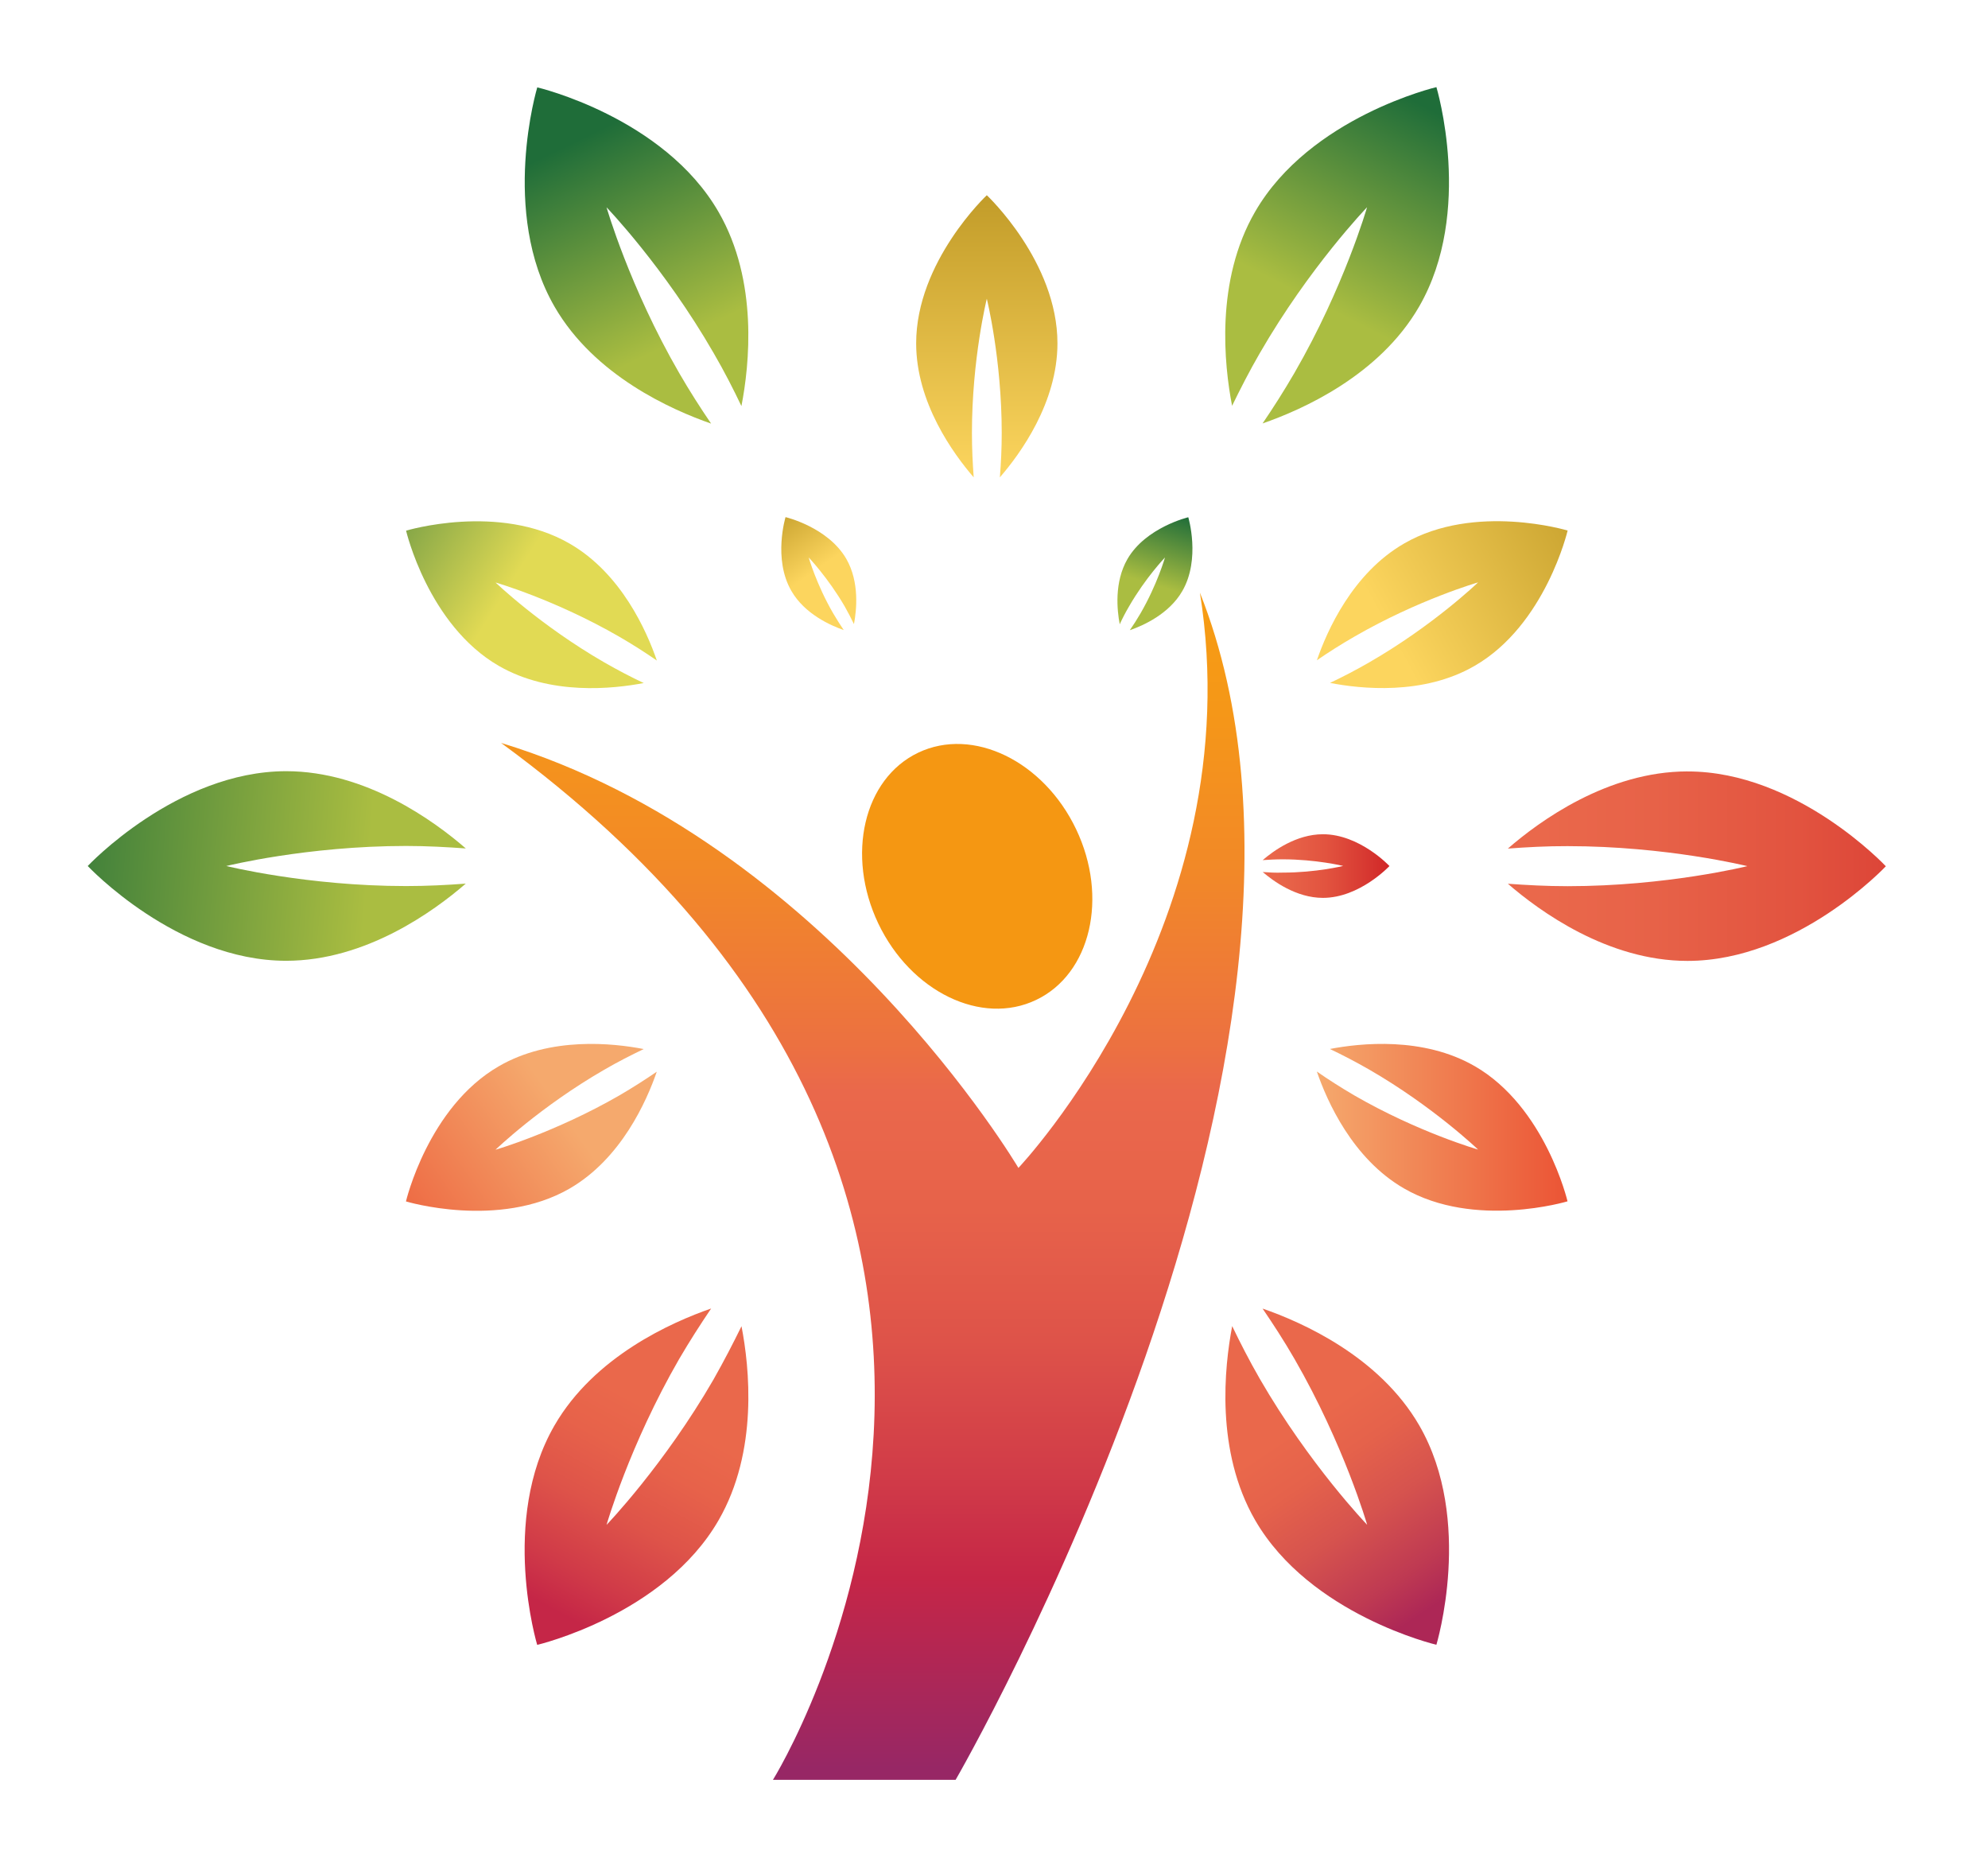
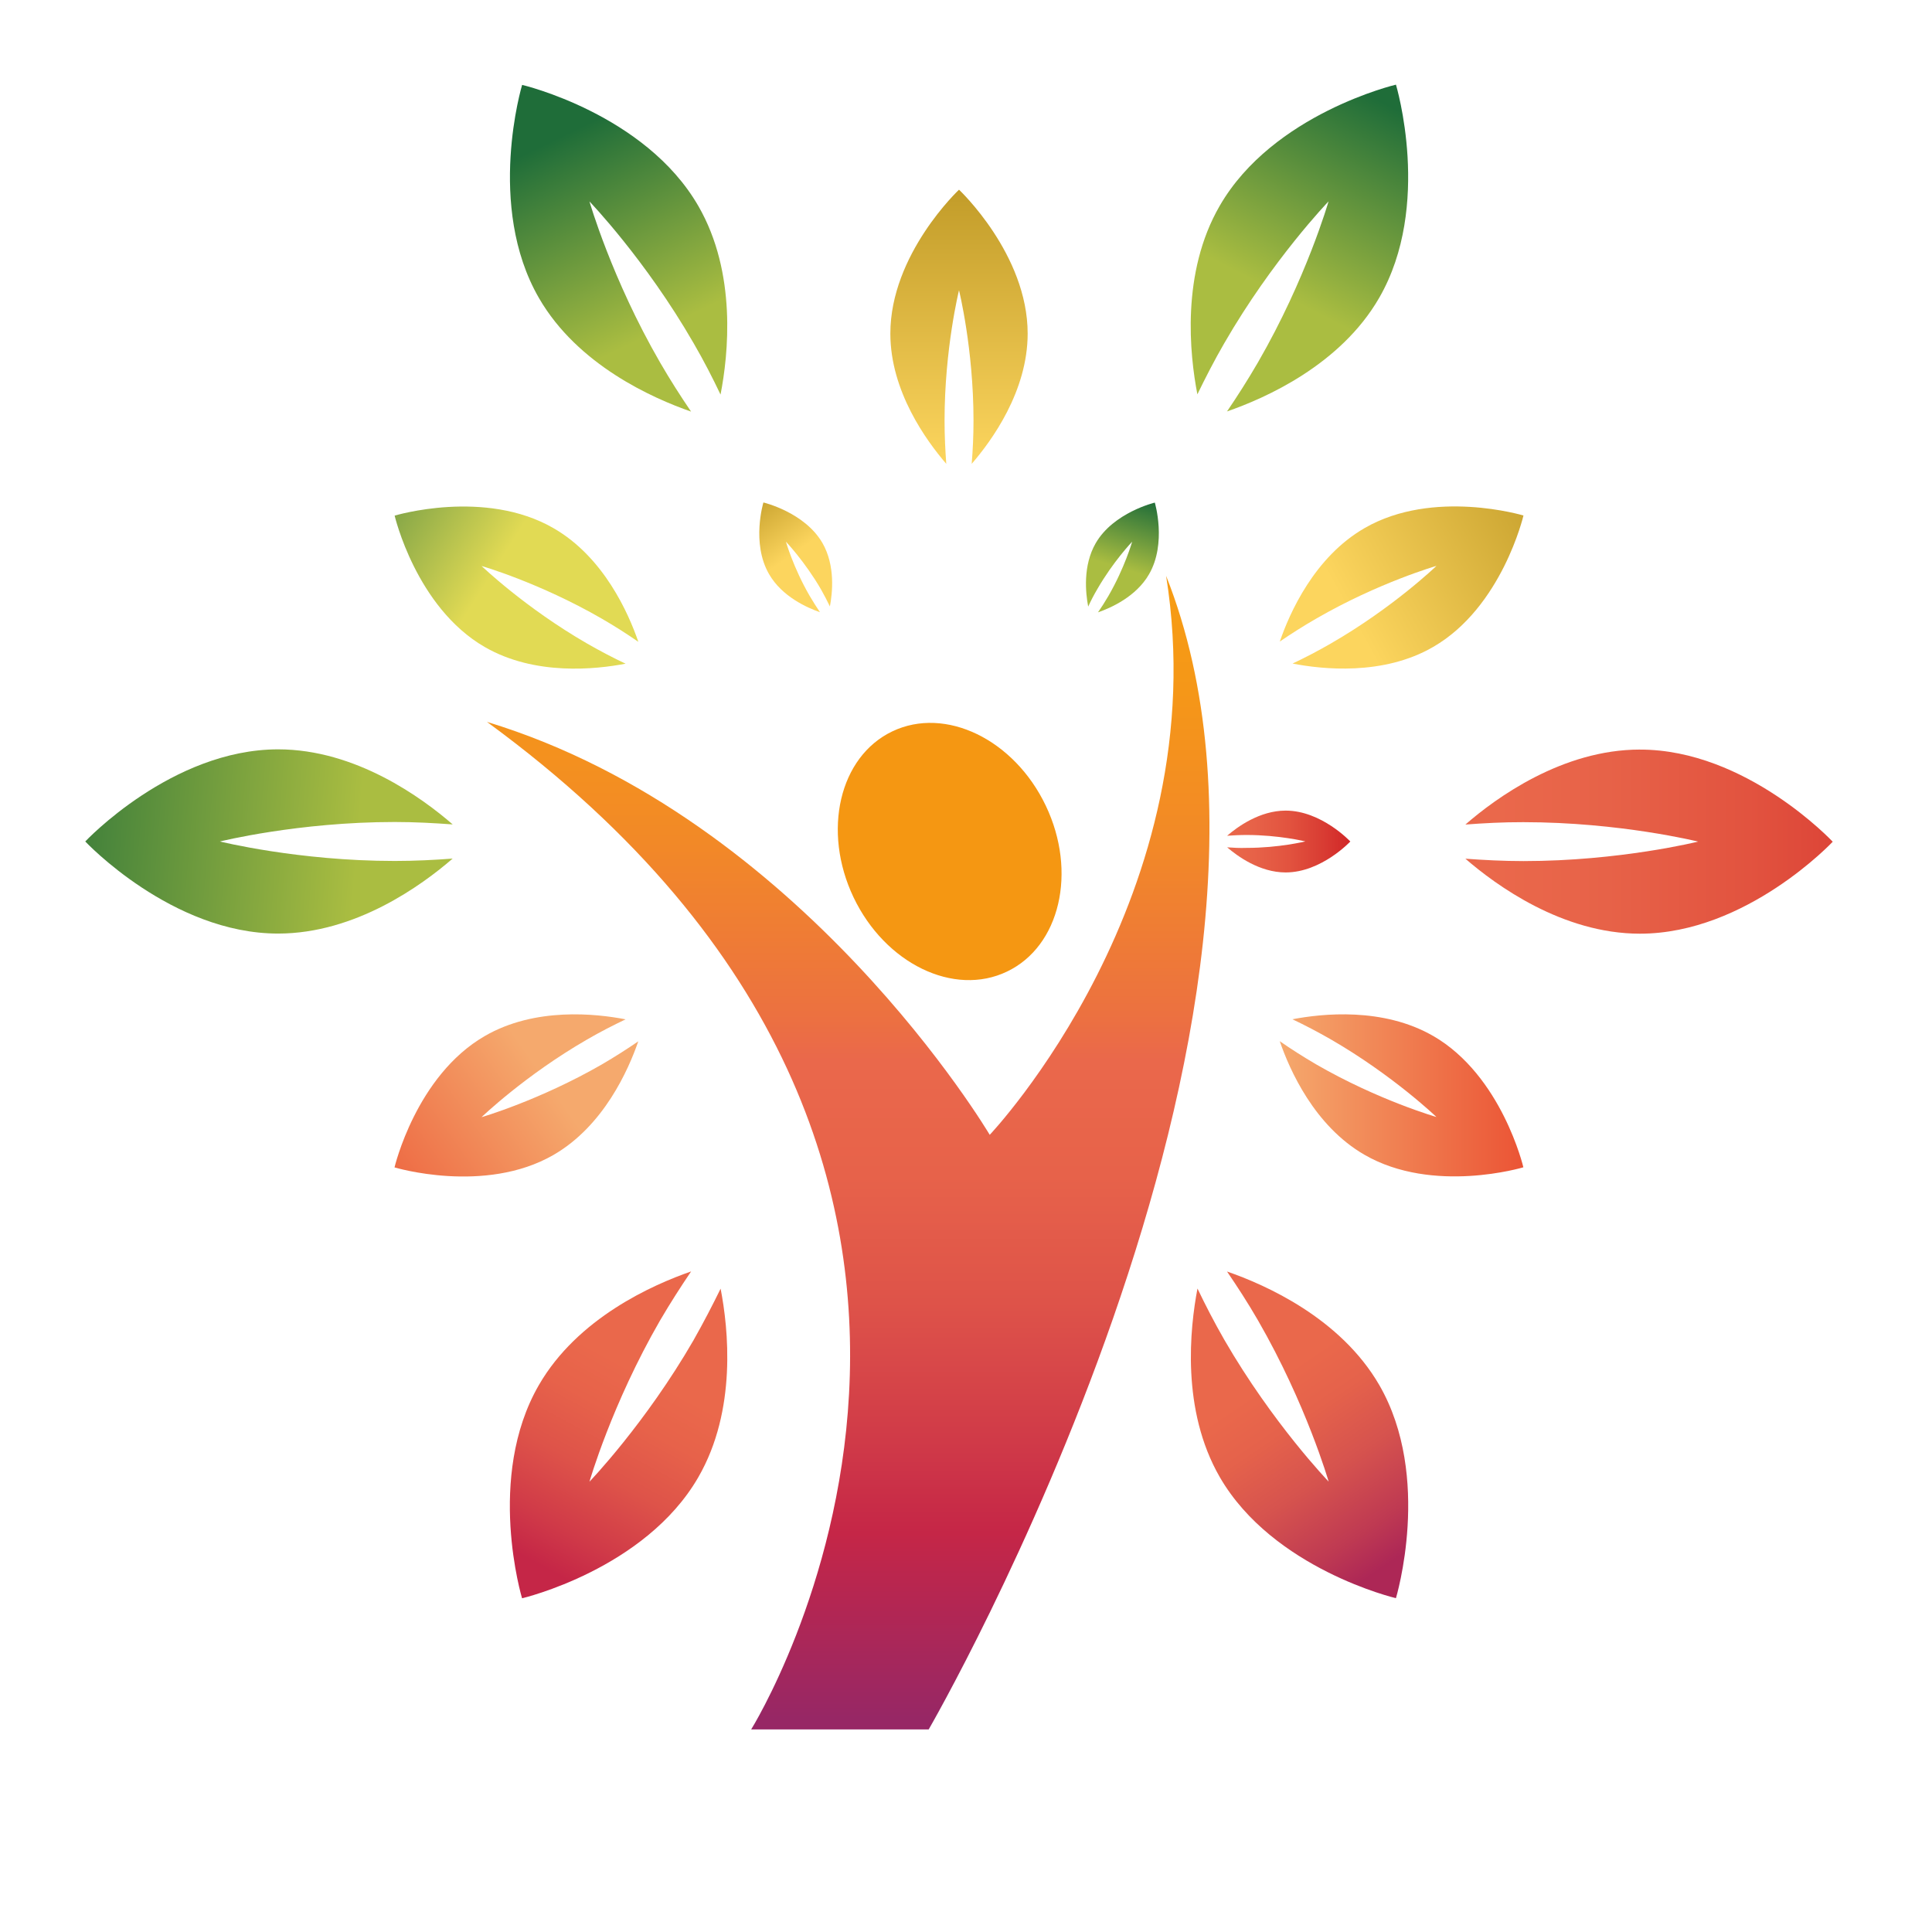
- <svg xmlns="http://www.w3.org/2000/svg" xmlns:xlink="http://www.w3.org/1999/xlink" id="Layer_1" data-name="Layer 1" viewBox="0 0 787.4 741.45">
+ <svg xmlns="http://www.w3.org/2000/svg" xmlns:xlink="http://www.w3.org/1999/xlink" id="Layer_1" data-name="Layer 1" width="787.4" height="787.4" viewBox="0 0 787.4 787.4">
  <defs>
    <linearGradient id="linear-gradient" x1="345.7" y1="234.65" x2="345.7" y2="704.83" gradientUnits="userSpaceOnUse">
      <stop offset="0" stop-color="#f79d13" />
      <stop offset=".1" stop-color="#f59718" />
      <stop offset=".23" stop-color="#f28927" />
      <stop offset=".38" stop-color="#ec7140" />
      <stop offset=".42" stop-color="#ea684b" />
      <stop offset=".52" stop-color="#e7624a" />
      <stop offset=".63" stop-color="#de5349" />
      <stop offset=".75" stop-color="#d03a48" />
      <stop offset=".83" stop-color="#c52647" />
      <stop offset=".99" stop-color="#972765" />
    </linearGradient>
    <linearGradient id="linear-gradient-2" x1="323.08" y1="225.91" x2="306.06" y2="201.58" gradientUnits="userSpaceOnUse">
      <stop offset="0" stop-color="#fcd55e" />
      <stop offset="1" stop-color="#c29c29" />
    </linearGradient>
    <linearGradient id="linear-gradient-3" x1="500.12" y1="342.96" x2="550.33" y2="342.96" gradientUnits="userSpaceOnUse">
      <stop offset="0" stop-color="#ea684b" />
      <stop offset=".22" stop-color="#e76248" />
      <stop offset=".5" stop-color="#e2533f" />
      <stop offset=".8" stop-color="#d83a32" />
      <stop offset="1" stop-color="#d12627" />
    </linearGradient>
    <linearGradient id="linear-gradient-4" x1="456.34" y1="231.35" x2="464.91" y2="202.91" gradientUnits="userSpaceOnUse">
      <stop offset="0" stop-color="#aabd41" />
      <stop offset="1" stop-color="#1f6d39" />
    </linearGradient>
    <linearGradient id="linear-gradient-5" x1="390.85" y1="189.04" x2="390.85" y2="77.32" xlink:href="#linear-gradient-2" />
    <linearGradient id="linear-gradient-6" x1="201.18" y1="232.87" x2="117.34" y2="179.63" gradientUnits="userSpaceOnUse">
      <stop offset="0" stop-color="#e1da54" />
      <stop offset="1" stop-color="#1f6d39" />
    </linearGradient>
    <linearGradient id="linear-gradient-7" x1="521.56" y1="446.43" x2="620.85" y2="446.43" gradientUnits="userSpaceOnUse">
      <stop offset="0" stop-color="#f5a96d" />
      <stop offset="1" stop-color="#eb5435" />
    </linearGradient>
    <linearGradient id="linear-gradient-8" x1="221.97" y1="439.16" x2="140.68" y2="496.25" xlink:href="#linear-gradient-7" />
    <linearGradient id="linear-gradient-9" x1="550.12" y1="250.48" x2="637.08" y2="202.51" xlink:href="#linear-gradient-2" />
    <linearGradient id="linear-gradient-10" x1="267.78" y1="135.09" x2="229.25" y2="55.35" xlink:href="#linear-gradient-4" />
    <linearGradient id="linear-gradient-11" x1="516.45" y1="563.74" x2="566.08" y2="637.12" gradientUnits="userSpaceOnUse">
      <stop offset="0" stop-color="#ea684b" />
      <stop offset=".22" stop-color="#e5624b" />
      <stop offset=".5" stop-color="#d6534e" />
      <stop offset=".81" stop-color="#bf3a52" />
      <stop offset="1" stop-color="#ad2756" />
    </linearGradient>
    <linearGradient id="linear-gradient-12" x1="145.72" y1="345.6" x2="-3.57" y2="333.33" xlink:href="#linear-gradient-4" />
    <linearGradient id="linear-gradient-13" x1="609.74" y1="343.01" x2="815.95" y2="343.01" xlink:href="#linear-gradient-3" />
    <linearGradient id="linear-gradient-14" x1="264.15" y1="561.04" x2="221.96" y2="638.98" gradientUnits="userSpaceOnUse">
      <stop offset="0" stop-color="#ea684b" />
      <stop offset=".22" stop-color="#e7624a" />
      <stop offset=".5" stop-color="#de5349" />
      <stop offset=".8" stop-color="#d03a48" />
      <stop offset="1" stop-color="#c52647" />
    </linearGradient>
    <linearGradient id="linear-gradient-15" x1="520.94" y1="119.46" x2="561.51" y2="40.66" xlink:href="#linear-gradient-4" />
  </defs>
  <path fill="#f59712" stroke-width="0" d="m410.39,395.98c21.64-10.31,28.7-40.64,15.84-67.59-12.89-27.03-40.89-40.64-62.53-30.33-21.64,10.31-28.7,40.64-15.82,67.68,12.89,26.99,40.89,40.6,62.51,30.24Z" />
  <path fill="url(#linear-gradient)" stroke-width="0" d="m475.25,234.65c20.81,130.23-71.88,227.86-71.88,227.86,0,0-76.41-129.28-204.91-168.3,249.95,182.77,107.69,410.62,107.69,410.62h72.35s168.19-290.23,96.74-470.18Z" />
  <path fill="url(#linear-gradient-2)" stroke-width="0" d="m334.19,249.52c-1.4-2.08-2.82-4.29-4.24-6.72-6.61-11.42-9.64-22.03-9.64-22.03,0,0,7.63,7.99,14.24,19.34,1.38,2.41,2.57,4.78,3.68,7.04,1.04-5.44,2.26-16.61-3.02-25.82-7.29-12.61-24.08-16.54-24.08-16.54,0,0-5.01,16.52,2.28,29.16,5.28,9.21,15.57,13.74,20.78,15.57Z" />
  <path fill="url(#linear-gradient-3)" stroke-width="0" d="m500.12,345.32c4.2,3.61,13.27,10.25,23.85,10.25,14.58,0,26.36-12.61,26.36-12.61,0,0-11.76-12.59-26.36-12.59-10.58,0-19.66,6.63-23.85,10.25,2.5-.18,5.12-.32,7.94-.32,13.18,0,23.94,2.62,23.94,2.62,0,0-10.76,2.66-23.94,2.64-2.84.11-5.44-.05-7.94-.23Z" />
  <path fill="url(#linear-gradient-4)" stroke-width="0" d="m447.18,240.16c6.57-11.42,14.24-19.38,14.24-19.38,0,0-3.05,10.65-9.66,22.07-1.4,2.39-2.82,4.65-4.27,6.72,5.28-1.83,15.55-6.39,20.81-15.53,7.31-12.66,2.35-29.2,2.35-29.2,0,0-16.83,3.99-24.1,16.56-5.28,9.16-4.11,20.31-3.05,25.82,1.04-2.28,2.26-4.65,3.68-7.06Z" />
  <path fill="url(#linear-gradient-5)" stroke-width="0" d="m384.96,171.42c0-29.36,5.89-53.12,5.89-53.12,0,0,5.91,23.81,5.91,53.12,0,6.21-.29,12.07-.74,17.62,8.08-9.32,22.81-29.52,22.81-53.08,0-32.41-27.98-58.65-27.98-58.65,0,0-27.98,26.25-27.98,58.65,0,23.56,14.74,43.73,22.79,53.08-.41-5.55-.7-11.4-.7-17.62Z" />
  <path fill="url(#linear-gradient-6)" stroke-width="0" d="m197.61,263.72c20.42,11.78,45.25,9.09,57.36,6.77-5.01-2.35-10.27-5.1-15.62-8.17-25.41-14.65-43.06-31.64-43.06-31.64,0,0,23.54,6.77,48.95,21.44,5.37,3.11,10.31,6.27,14.92,9.46-4.02-11.69-14.1-34.53-34.55-46.31-28.03-16.23-64.77-5.12-64.77-5.12,0,0,8.71,37.39,36.76,53.57Z" />
  <path fill="url(#linear-gradient-7)" stroke-width="0" d="m584.07,422.2c-20.4-11.76-45.22-9.12-57.34-6.79,5.03,2.37,10.27,5.12,15.64,8.19,25.39,14.67,43.06,31.64,43.06,31.64,0,0-23.54-6.75-48.97-21.42-5.37-3.14-10.31-6.3-14.89-9.48,4.02,11.69,14.1,34.5,34.5,46.28,28.03,16.23,64.79,5.12,64.79,5.12,0,0-8.76-37.37-36.78-53.55Z" />
  <path fill="url(#linear-gradient-8)" stroke-width="0" d="m260.12,424.42c-4.6,3.14-9.52,6.3-14.89,9.43-25.41,14.62-48.97,21.46-48.97,21.46,0,0,17.65-17.02,43.06-31.68,5.39-3.14,10.63-5.78,15.64-8.19-12.1-2.35-36.96-5.03-57.36,6.79-28.05,16.18-36.81,53.55-36.81,53.55,0,0,36.74,11.1,64.79-5.08,20.45-11.82,30.53-34.64,34.55-46.28Z" />
  <path fill="url(#linear-gradient-9)" stroke-width="0" d="m521.58,261.48c4.58-3.14,9.52-6.3,14.94-9.41,25.39-14.67,48.92-21.44,48.92-21.44,0,0-17.62,16.99-43.06,31.64-5.37,3.11-10.63,5.82-15.59,8.17,12.07,2.35,36.94,5.05,57.3-6.77,28.07-16.2,36.81-53.57,36.81-53.57,0,0-36.72-11.08-64.74,5.12-20.47,11.78-30.58,34.62-34.57,46.26Z" />
  <path fill="url(#linear-gradient-10)" stroke-width="0" d="m281.65,167.74c-4.2-6.16-8.46-12.8-12.64-20.02-19.68-34.03-28.77-65.62-28.77-65.62,0,0,22.79,23.65,42.45,57.77,4.17,7.18,7.76,14.19,10.97,20.94,3.16-16.23,6.75-49.51-9.05-76.86-21.71-37.62-71.81-49.35-71.81-49.35,0,0-14.87,49.24,6.84,86.84,15.8,27.37,46.44,40.89,62.01,46.31Z" />
  <path fill="url(#linear-gradient-11)" stroke-width="0" d="m500.07,518.2c4.2,6.16,8.51,12.77,12.66,19.97,19.7,34.17,28.77,65.67,28.77,65.67,0,0-22.79-23.67-42.49-57.75-4.15-7.22-7.76-14.24-10.97-20.94-3.09,16.23-6.7,49.44,9.07,76.82,21.73,37.6,71.81,49.38,71.81,49.38,0,0,14.94-49.29-6.79-86.88-15.84-27.35-46.46-40.87-62.06-46.26Z" />
  <path fill="url(#linear-gradient-12)" stroke-width="0" d="m160.85,350.89c-39.33,0-71.22-7.94-71.22-7.94,0,0,31.89-7.94,71.22-7.94,8.35,0,16.23.45,23.65.99-12.48-10.83-39.51-30.6-71.15-30.6-43.4.02-78.6,37.55-78.6,37.55,0,0,35.23,37.55,78.6,37.53,31.62,0,58.65-19.75,71.13-30.56-7.42.56-15.32.97-23.63.97Z" />
  <path fill="url(#linear-gradient-13)" stroke-width="0" d="m668.36,305.49c-31.59,0-58.63,19.68-71.13,30.56,7.45-.56,15.35-.99,23.63-.97,39.36,0,71.22,7.92,71.22,7.92,0,0-31.86,7.94-71.18,7.94-8.33,0-16.23-.43-23.67-.97,12.48,10.81,39.54,30.56,71.13,30.56,43.42,0,78.58-37.48,78.58-37.48,0,0-35.2-37.6-78.58-37.55Z" />
  <path fill="url(#linear-gradient-14)" stroke-width="0" d="m282.71,546.12c-19.68,34.08-42.47,57.75-42.47,57.75,0,0,9.07-31.59,28.75-65.67,4.2-7.18,8.46-13.79,12.68-20.02-15.62,5.42-46.26,18.96-62.06,46.33-21.73,37.6-6.84,86.88-6.84,86.88,0,0,50.12-11.73,71.83-49.33,15.82-27.37,12.23-60.68,9.09-76.86-3.27,6.68-6.86,13.63-10.99,20.92Z" />
  <path fill="url(#linear-gradient-15)" stroke-width="0" d="m499.01,139.8c19.66-34.08,42.45-57.73,42.45-57.73,0,0-9.07,31.57-28.77,65.62-4.15,7.15-8.42,13.83-12.61,19.99,15.59-5.39,46.24-18.93,62.01-46.28,21.73-37.6,6.84-86.9,6.84-86.9,0,0-50.08,11.76-71.81,49.35-15.86,27.37-12.25,60.66-9.12,76.86,3.25-6.66,6.82-13.68,11.01-20.92Z" />
</svg>
